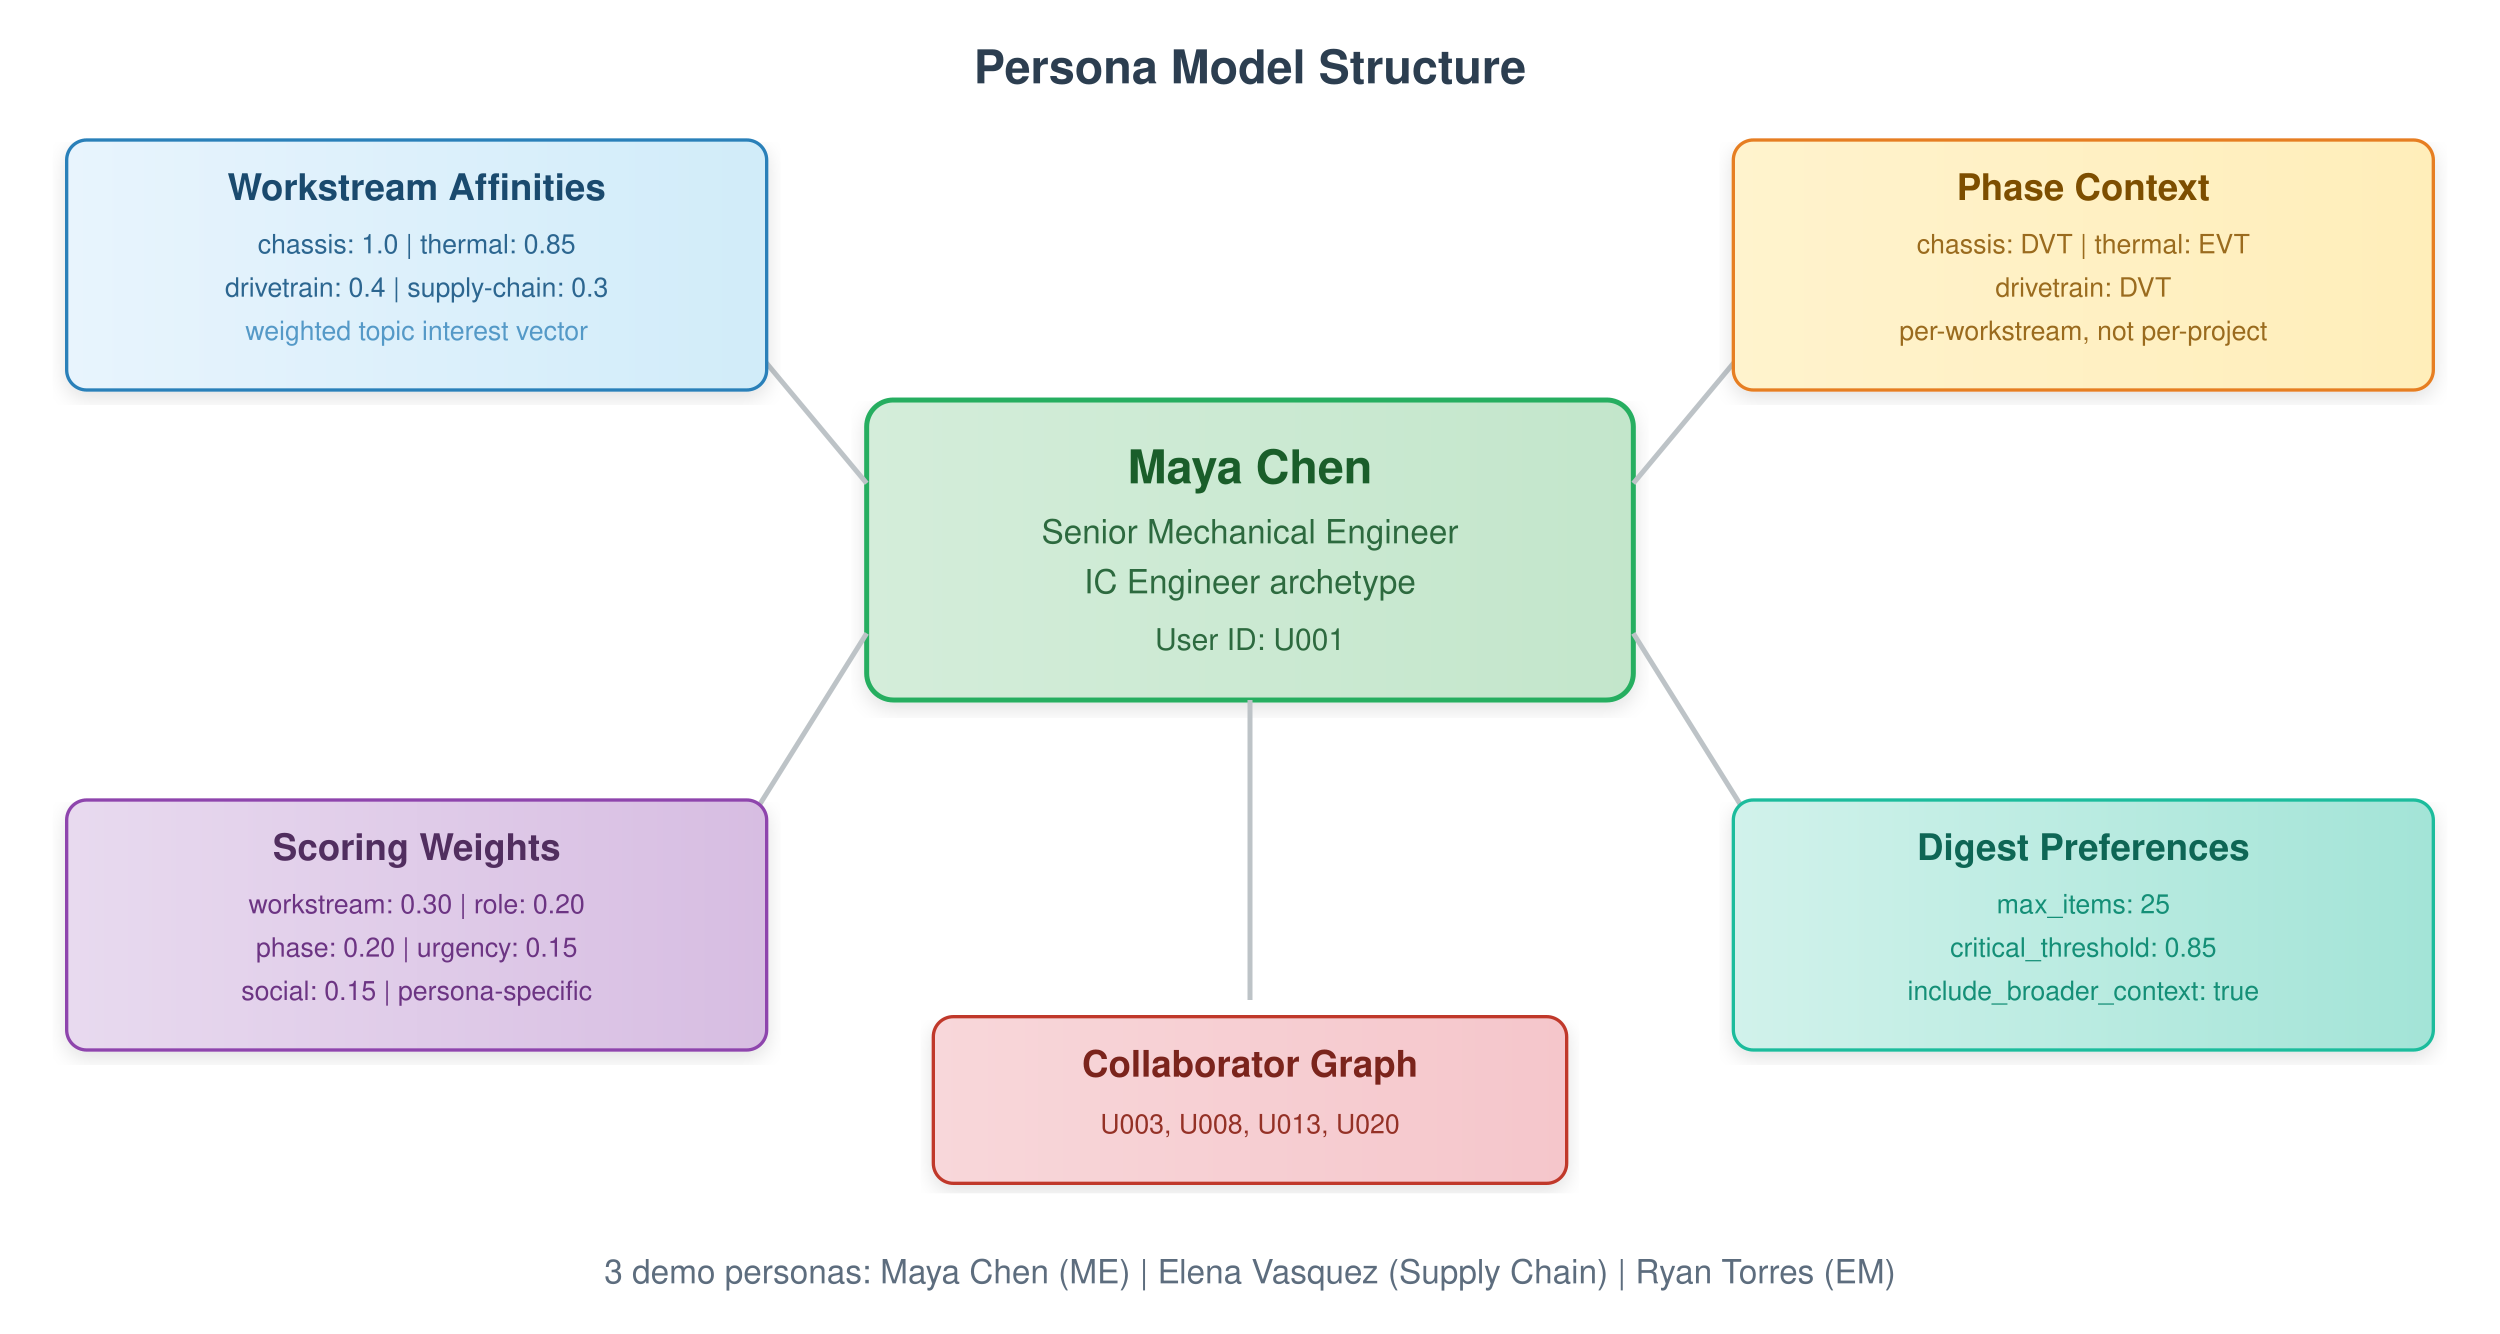
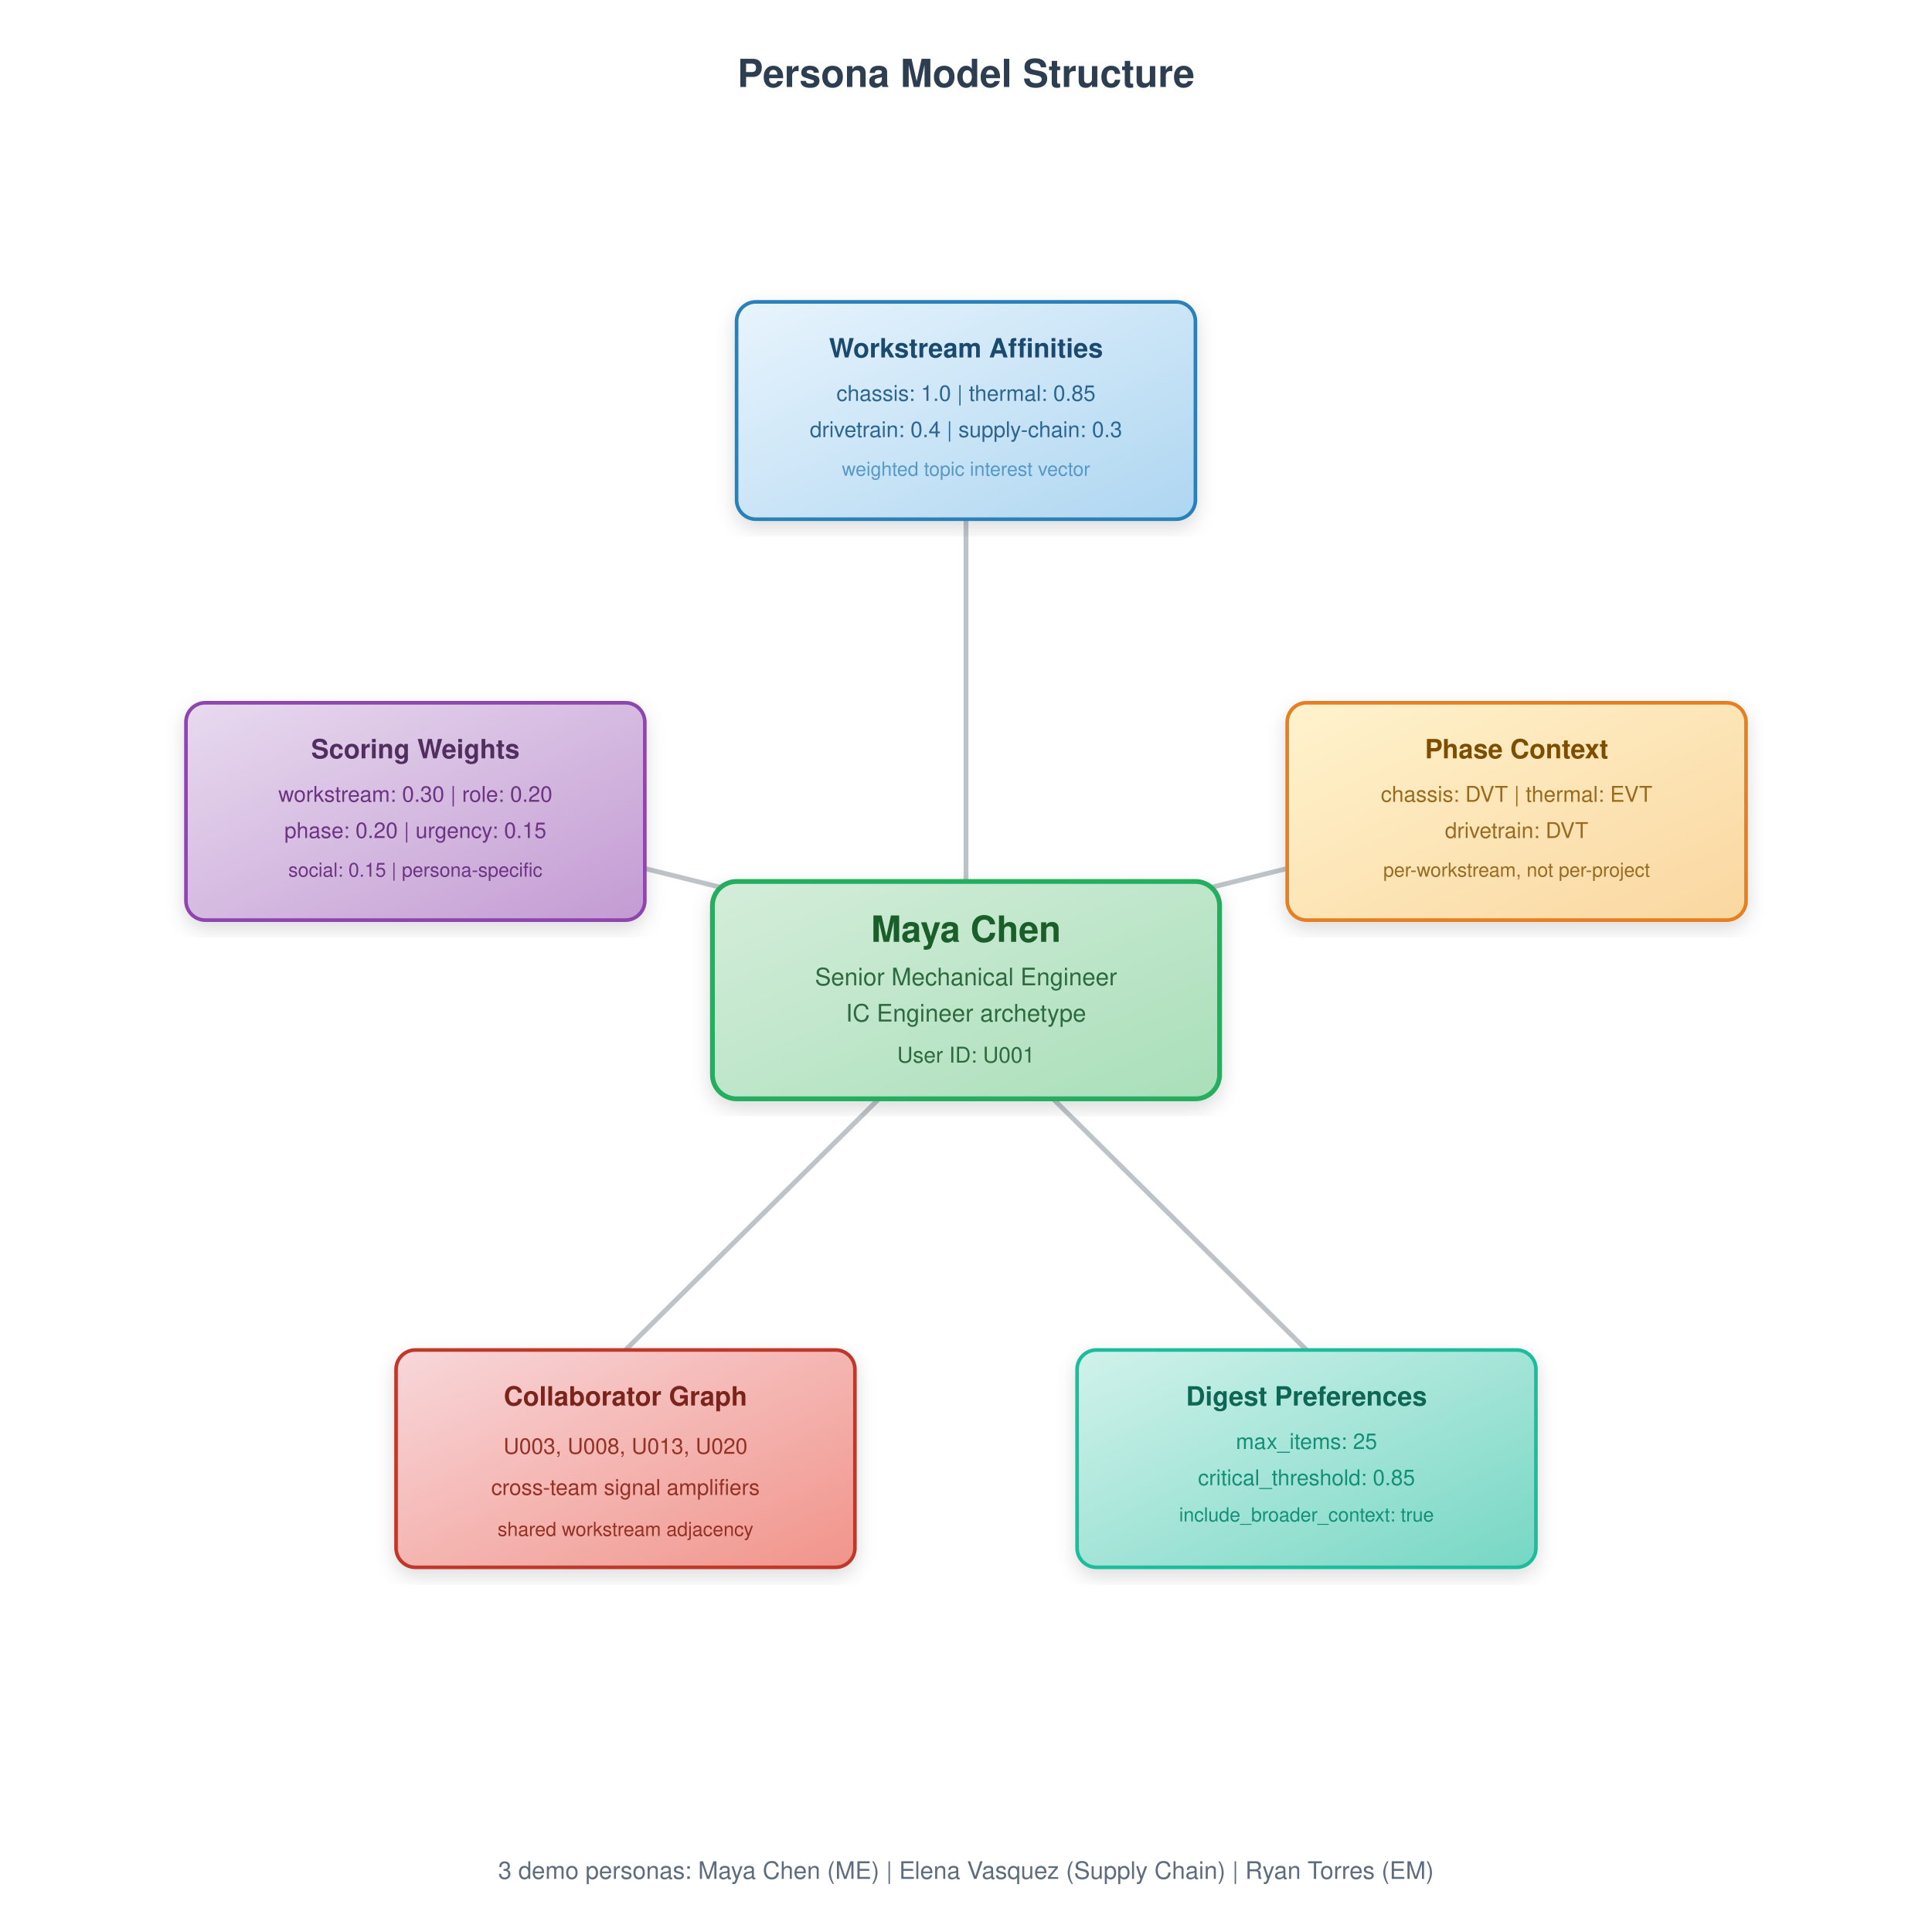
- <svg xmlns="http://www.w3.org/2000/svg" viewBox="0 0 750 400" font-family="'Segoe UI', Helvetica, Arial, sans-serif">
+ <svg xmlns="http://www.w3.org/2000/svg" viewBox="0 0 800 800" font-family="'Segoe UI', Helvetica, Arial, sans-serif">
  <defs>
-     <linearGradient id="greenGrad" x1="0%" y1="0%" x2="100%" y2="0%">
+     <linearGradient id="greenGrad" x1="0%" y1="0%" x2="100%" y2="100%">
      <stop offset="0%" stop-color="#d4edda" />
-       <stop offset="100%" stop-color="#c3e6cb" />
+       <stop offset="100%" stop-color="#a9dfb9" />
    </linearGradient>
-     <linearGradient id="blueGrad" x1="0%" y1="0%" x2="100%" y2="0%">
+     <linearGradient id="blueGrad" x1="0%" y1="0%" x2="100%" y2="100%">
      <stop offset="0%" stop-color="#e8f4fd" />
-       <stop offset="100%" stop-color="#d1ecf9" />
+       <stop offset="100%" stop-color="#aed6f1" />
    </linearGradient>
-     <linearGradient id="orangeGrad" x1="0%" y1="0%" x2="100%" y2="0%">
+     <linearGradient id="orangeGrad" x1="0%" y1="0%" x2="100%" y2="100%">
      <stop offset="0%" stop-color="#fff3cd" />
-       <stop offset="100%" stop-color="#ffeeba" />
+       <stop offset="100%" stop-color="#fad7a0" />
    </linearGradient>
-     <linearGradient id="purpleGrad" x1="0%" y1="0%" x2="100%" y2="0%">
+     <linearGradient id="purpleGrad" x1="0%" y1="0%" x2="100%" y2="100%">
      <stop offset="0%" stop-color="#e8daef" />
-       <stop offset="100%" stop-color="#d7bde2" />
+       <stop offset="100%" stop-color="#c39bd3" />
    </linearGradient>
-     <linearGradient id="tealGrad" x1="0%" y1="0%" x2="100%" y2="0%">
+     <linearGradient id="tealGrad" x1="0%" y1="0%" x2="100%" y2="100%">
      <stop offset="0%" stop-color="#d1f2eb" />
-       <stop offset="100%" stop-color="#a3e4d7" />
+       <stop offset="100%" stop-color="#76d7c4" />
    </linearGradient>
-     <linearGradient id="redGrad" x1="0%" y1="0%" x2="100%" y2="0%">
+     <linearGradient id="redGrad" x1="0%" y1="0%" x2="100%" y2="100%">
      <stop offset="0%" stop-color="#f8d7da" />
-       <stop offset="100%" stop-color="#f5c6cb" />
+       <stop offset="100%" stop-color="#f1948a" />
    </linearGradient>
-     <filter id="shadow" x="-2%" y="-2%" width="104%" height="108%">
-       <feDropShadow dx="0" dy="2" stdDeviation="3" flood-opacity="0.12" />
+     <filter id="shadow" x="-8%" y="-8%" width="116%" height="116%">
+       <feDropShadow dx="0" dy="3" stdDeviation="4" flood-opacity="0.14" />
    </filter>
  </defs>
-   <text x="375" y="25" text-anchor="middle" font-size="14" font-weight="bold" fill="#2c3e50">Persona Model Structure</text>
-   <rect x="260" y="120" width="230" height="90" rx="8" fill="url(#greenGrad)" stroke="#27ae60" stroke-width="1.5" filter="url(#shadow)" />
-   <text x="375" y="145" text-anchor="middle" font-size="14" font-weight="bold" fill="#1a5e2a">Maya Chen</text>
-   <text x="375" y="163" text-anchor="middle" font-size="10" fill="#2d6a3f">Senior Mechanical Engineer</text>
-   <text x="375" y="178" text-anchor="middle" font-size="10" fill="#2d6a3f">IC Engineer archetype</text>
-   <text x="375" y="195" text-anchor="middle" font-size="9" fill="#2d6a3f">User ID: U001</text>
-   <line x1="260" y1="145" x2="210" y2="85" stroke="#bdc3c7" stroke-width="1.5" />
-   <line x1="490" y1="145" x2="540" y2="85" stroke="#bdc3c7" stroke-width="1.5" />
-   <line x1="260" y1="190" x2="210" y2="270" stroke="#bdc3c7" stroke-width="1.5" />
-   <line x1="490" y1="190" x2="540" y2="270" stroke="#bdc3c7" stroke-width="1.5" />
-   <line x1="375" y1="210" x2="375" y2="300" stroke="#bdc3c7" stroke-width="1.5" />
-   <rect x="20" y="42" width="210" height="75" rx="6" fill="url(#blueGrad)" stroke="#2980b9" stroke-width="1" filter="url(#shadow)" />
-   <text x="125" y="60" text-anchor="middle" font-size="11" font-weight="bold" fill="#1a4a6e">Workstream Affinities</text>
-   <text x="125" y="76" text-anchor="middle" font-size="8" fill="#2c6690">chassis: 1.0 | thermal: 0.85</text>
-   <text x="125" y="89" text-anchor="middle" font-size="8" fill="#2c6690">drivetrain: 0.4 | supply-chain: 0.3</text>
-   <text x="125" y="102" text-anchor="middle" font-size="8" fill="#5499c7">weighted topic interest vector</text>
-   <rect x="520" y="42" width="210" height="75" rx="6" fill="url(#orangeGrad)" stroke="#e67e22" stroke-width="1" filter="url(#shadow)" />
-   <text x="625" y="60" text-anchor="middle" font-size="11" font-weight="bold" fill="#7d4e00">Phase Context</text>
-   <text x="625" y="76" text-anchor="middle" font-size="8" fill="#9a6b1e">chassis: DVT | thermal: EVT</text>
-   <text x="625" y="89" text-anchor="middle" font-size="8" fill="#9a6b1e">drivetrain: DVT</text>
-   <text x="625" y="102" text-anchor="middle" font-size="8" fill="#9a6b1e">per-workstream, not per-project</text>
-   <rect x="20" y="240" width="210" height="75" rx="6" fill="url(#purpleGrad)" stroke="#8e44ad" stroke-width="1" filter="url(#shadow)" />
-   <text x="125" y="258" text-anchor="middle" font-size="11" font-weight="bold" fill="#512e5f">Scoring Weights</text>
-   <text x="125" y="274" text-anchor="middle" font-size="8" fill="#6c3483">workstream: 0.30 | role: 0.20</text>
-   <text x="125" y="287" text-anchor="middle" font-size="8" fill="#6c3483">phase: 0.20 | urgency: 0.15</text>
-   <text x="125" y="300" text-anchor="middle" font-size="8" fill="#6c3483">social: 0.15 | persona-specific</text>
-   <rect x="520" y="240" width="210" height="75" rx="6" fill="url(#tealGrad)" stroke="#1abc9c" stroke-width="1" filter="url(#shadow)" />
-   <text x="625" y="258" text-anchor="middle" font-size="11" font-weight="bold" fill="#0e6655">Digest Preferences</text>
-   <text x="625" y="274" text-anchor="middle" font-size="8" fill="#148f77">max_items: 25</text>
-   <text x="625" y="287" text-anchor="middle" font-size="8" fill="#148f77">critical_threshold: 0.85</text>
-   <text x="625" y="300" text-anchor="middle" font-size="8" fill="#148f77">include_broader_context: true</text>
-   <rect x="280" y="305" width="190" height="50" rx="6" fill="url(#redGrad)" stroke="#c0392b" stroke-width="1" filter="url(#shadow)" />
-   <text x="375" y="323" text-anchor="middle" font-size="11" font-weight="bold" fill="#7b241c">Collaborator Graph</text>
-   <text x="375" y="340" text-anchor="middle" font-size="8" fill="#943126">U003, U008, U013, U020</text>
-   <text x="375" y="385" text-anchor="middle" font-size="10" fill="#5d6d7e">3 demo personas: Maya Chen (ME) | Elena Vasquez (Supply Chain) | Ryan Torres (EM)</text>
+   <text x="400" y="36" text-anchor="middle" font-size="16" font-weight="bold" fill="#2c3e50">Persona Model Structure</text>
+   <line x1="400" y1="365" x2="400" y2="215" stroke="#bdc3c7" stroke-width="2" />
+   <line x1="443" y1="382" x2="628" y2="336" stroke="#bdc3c7" stroke-width="2" />
+   <line x1="430" y1="449" x2="541" y2="559" stroke="#bdc3c7" stroke-width="2" />
+   <line x1="370" y1="449" x2="259" y2="559" stroke="#bdc3c7" stroke-width="2" />
+   <line x1="357" y1="382" x2="172" y2="336" stroke="#bdc3c7" stroke-width="2" />
+   <rect x="295" y="365" width="210" height="90" rx="10" fill="url(#greenGrad)" stroke="#27ae60" stroke-width="2" filter="url(#shadow)" />
+   <text x="400" y="390" text-anchor="middle" font-size="15" font-weight="bold" fill="#1a5e2a">Maya Chen</text>
+   <text x="400" y="408" text-anchor="middle" font-size="10" fill="#2d6a3f">Senior Mechanical Engineer</text>
+   <text x="400" y="423" text-anchor="middle" font-size="10" fill="#2d6a3f">IC Engineer archetype</text>
+   <text x="400" y="440" text-anchor="middle" font-size="9" fill="#2d6a3f">User ID: U001</text>
+   <rect x="305" y="125" width="190" height="90" rx="8" fill="url(#blueGrad)" stroke="#2980b9" stroke-width="1.5" filter="url(#shadow)" />
+   <text x="400" y="148" text-anchor="middle" font-size="11" font-weight="bold" fill="#1a4a6e">Workstream Affinities</text>
+   <text x="400" y="166" text-anchor="middle" font-size="9" fill="#2c6690">chassis: 1.0  |  thermal: 0.85</text>
+   <text x="400" y="181" text-anchor="middle" font-size="9" fill="#2c6690">drivetrain: 0.4  |  supply-chain: 0.3</text>
+   <text x="400" y="197" text-anchor="middle" font-size="8" fill="#5499c7">weighted topic interest vector</text>
+   <rect x="533" y="291" width="190" height="90" rx="8" fill="url(#orangeGrad)" stroke="#e67e22" stroke-width="1.5" filter="url(#shadow)" />
+   <text x="628" y="314" text-anchor="middle" font-size="11" font-weight="bold" fill="#7d4e00">Phase Context</text>
+   <text x="628" y="332" text-anchor="middle" font-size="9" fill="#9a6b1e">chassis: DVT  |  thermal: EVT</text>
+   <text x="628" y="347" text-anchor="middle" font-size="9" fill="#9a6b1e">drivetrain: DVT</text>
+   <text x="628" y="363" text-anchor="middle" font-size="8" fill="#9a6b1e">per-workstream, not per-project</text>
+   <rect x="446" y="559" width="190" height="90" rx="8" fill="url(#tealGrad)" stroke="#1abc9c" stroke-width="1.5" filter="url(#shadow)" />
+   <text x="541" y="582" text-anchor="middle" font-size="11" font-weight="bold" fill="#0e6655">Digest Preferences</text>
+   <text x="541" y="600" text-anchor="middle" font-size="9" fill="#148f77">max_items: 25</text>
+   <text x="541" y="615" text-anchor="middle" font-size="9" fill="#148f77">critical_threshold: 0.85</text>
+   <text x="541" y="630" text-anchor="middle" font-size="8" fill="#148f77">include_broader_context: true</text>
+   <rect x="164" y="559" width="190" height="90" rx="8" fill="url(#redGrad)" stroke="#c0392b" stroke-width="1.5" filter="url(#shadow)" />
+   <text x="259" y="582" text-anchor="middle" font-size="11" font-weight="bold" fill="#7b241c">Collaborator Graph</text>
+   <text x="259" y="602" text-anchor="middle" font-size="9" fill="#943126">U003, U008, U013, U020</text>
+   <text x="259" y="619" text-anchor="middle" font-size="9" fill="#943126">cross-team signal amplifiers</text>
+   <text x="259" y="636" text-anchor="middle" font-size="8" fill="#943126">shared workstream adjacency</text>
+   <rect x="77" y="291" width="190" height="90" rx="8" fill="url(#purpleGrad)" stroke="#8e44ad" stroke-width="1.5" filter="url(#shadow)" />
+   <text x="172" y="314" text-anchor="middle" font-size="11" font-weight="bold" fill="#512e5f">Scoring Weights</text>
+   <text x="172" y="332" text-anchor="middle" font-size="9" fill="#6c3483">workstream: 0.30  |  role: 0.20</text>
+   <text x="172" y="347" text-anchor="middle" font-size="9" fill="#6c3483">phase: 0.20  |  urgency: 0.15</text>
+   <text x="172" y="363" text-anchor="middle" font-size="8" fill="#6c3483">social: 0.15  |  persona-specific</text>
+   <text x="400" y="778" text-anchor="middle" font-size="10" fill="#5d6d7e">3 demo personas: Maya Chen (ME)  |  Elena Vasquez (Supply Chain)  |  Ryan Torres (EM)</text>
</svg>
